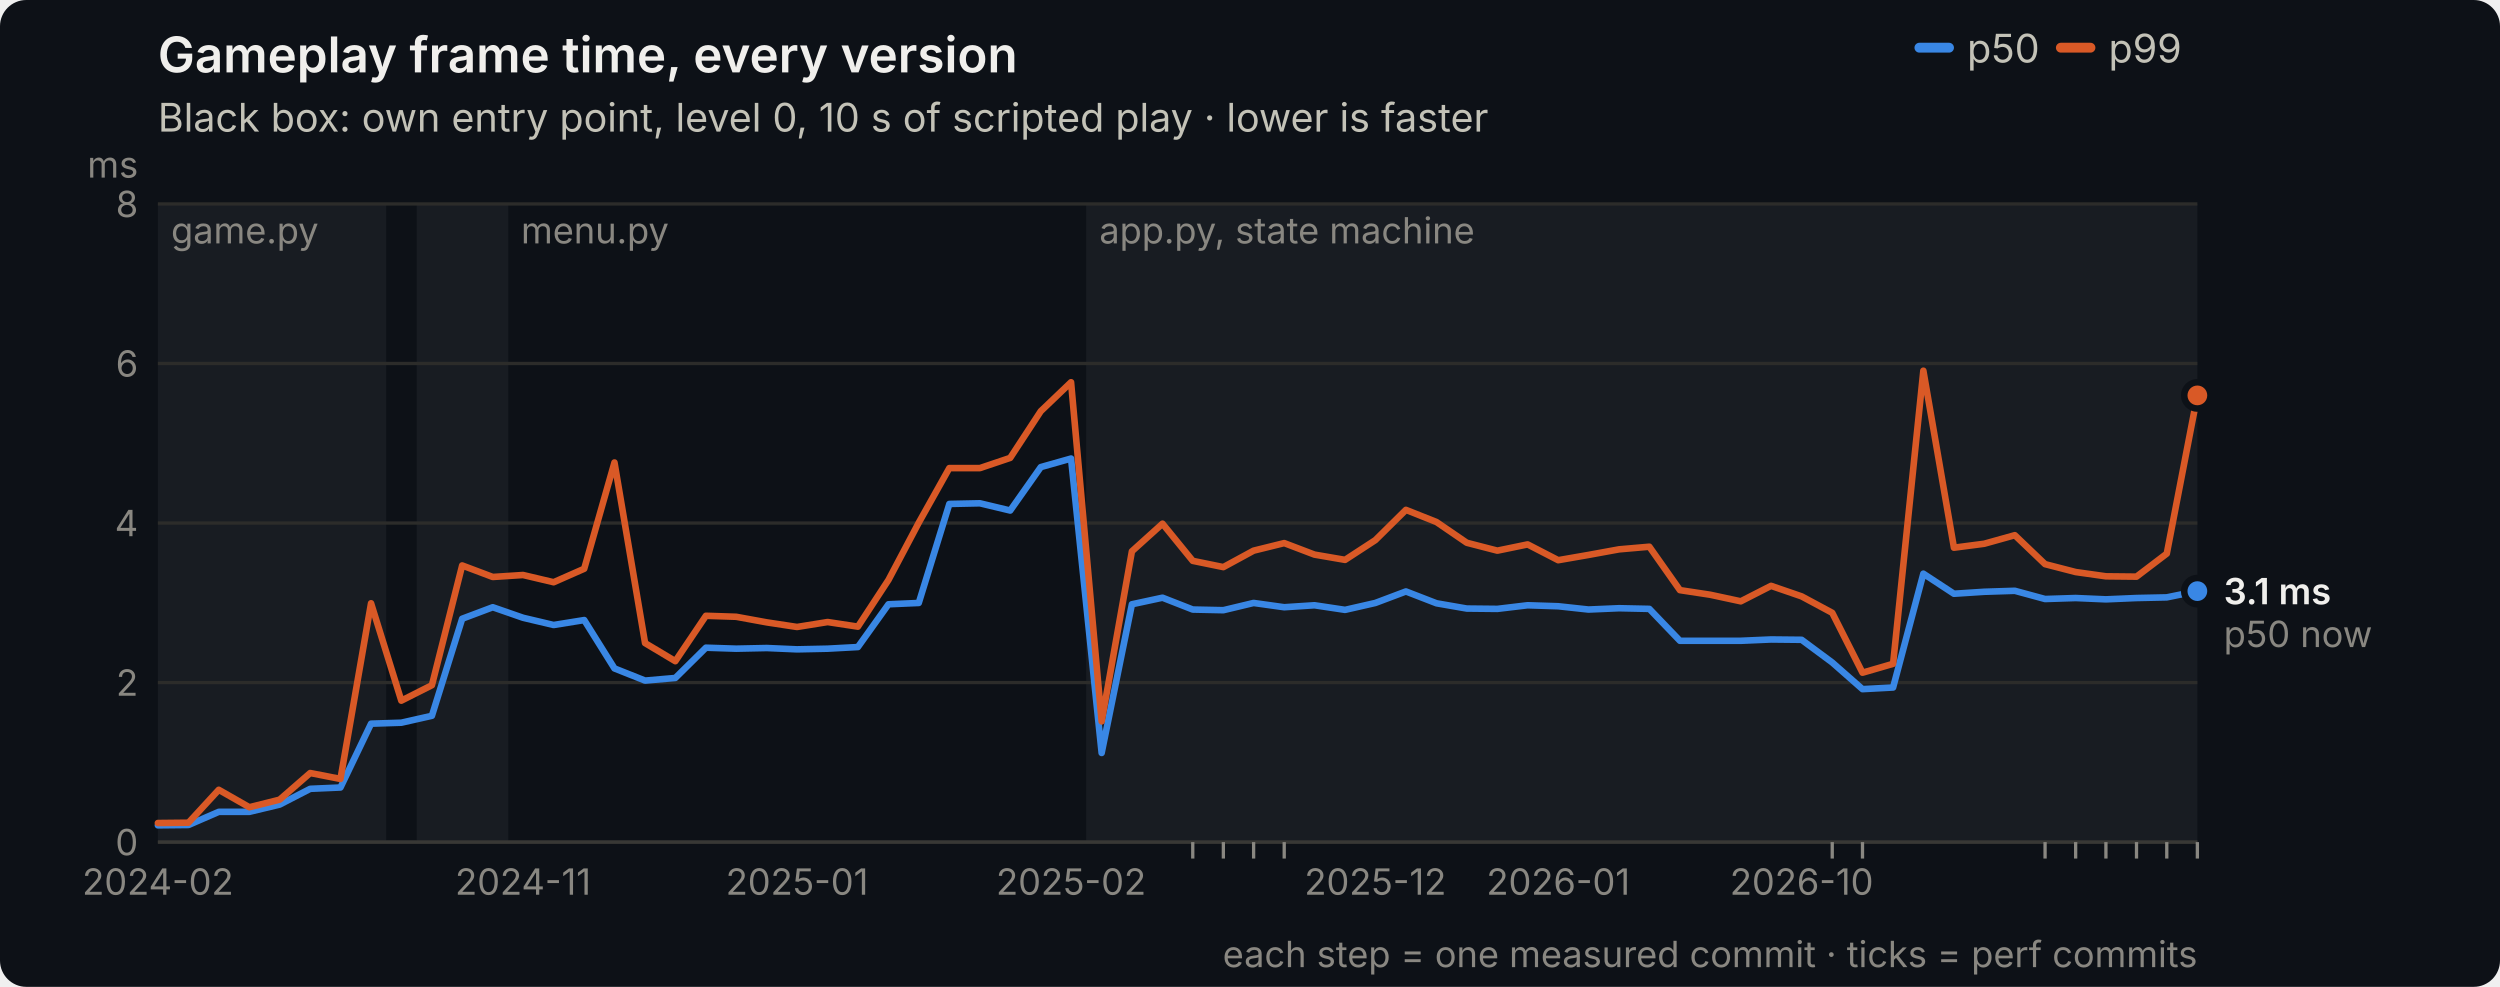
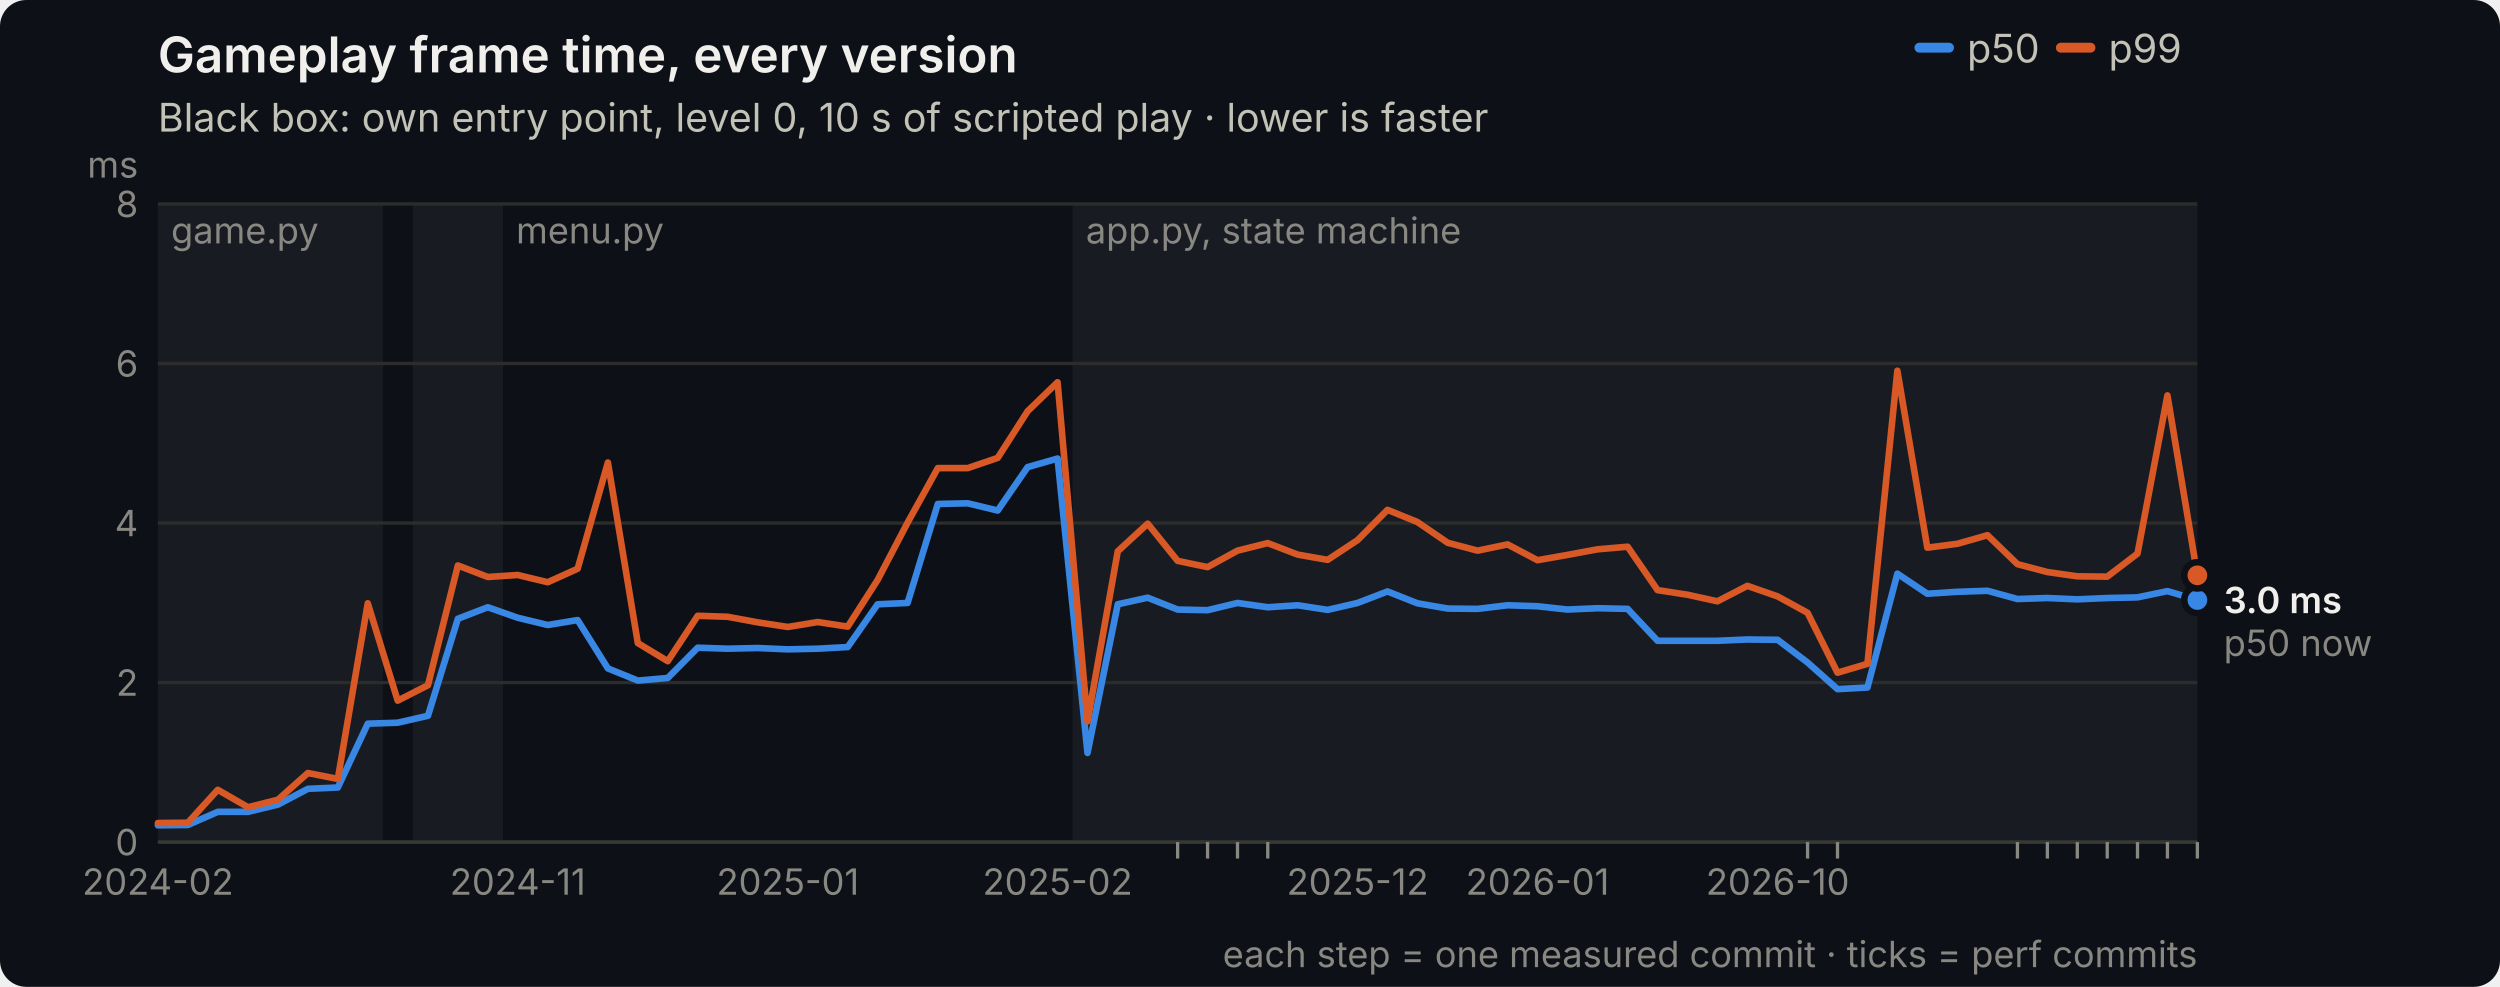
<svg xmlns="http://www.w3.org/2000/svg" viewBox="0 0 760 300" width="760" height="300" role="img">
  <style>text{font-family:system-ui,-apple-system,"Segoe UI",sans-serif}.t{font-size:15px;font-weight:600;fill:#f0efec} .s{font-size:12px;fill:#c3c2b7}.a{font-size:11px;fill:#898781} .v{font-size:11px;font-weight:600;fill:#f0efec}.g{stroke:#2c2c2a;stroke-width:1} .b{stroke:#383835;stroke-width:1}.band{fill:#ffffff;fill-opacity:0.05} .tick{stroke:#898781;stroke-width:1}.l1{stroke:#3987e5} .d1{fill:#3987e5} .l2{stroke:#d95926} .d2{fill:#d95926}.ring{stroke:#0d1117;stroke-width:2}</style>
  <rect width="100%" height="100%" rx="8" fill="#0d1117" />
  <text class="t" x="48" y="22">Gameplay frame time, every version</text>
  <text class="s" x="48" y="40">Black box: own entry point, level 0, 10 s of scripted play · lower is faster</text>
-   <rect class="band" x="48.0" y="62" width="69.4" height="194" />
+   <rect class="band" x="48.0" y="62" width="68.4" height="194" />
  <text class="a" x="52.0" y="74">game.py</text>
-   <rect class="band" x="126.7" y="62" width="27.8" height="194" />
-   <text class="a" x="158.4" y="74">menu.py</text>
-   <rect class="band" x="330.2" y="62" width="337.8" height="194" />
-   <text class="a" x="334.2" y="74">app.py, state machine</text>
+   <rect class="band" x="125.5" y="62" width="27.4" height="194" />
+   <text class="a" x="156.9" y="74">menu.py</text>
+   <rect class="band" x="326.1" y="62" width="341.9" height="194" />
+   <text class="a" x="330.1" y="74">app.py, state machine</text>
  <line class="g" x1="48" x2="668" y1="256.0" y2="256.0" />
  <text class="a" x="42" y="260.0" text-anchor="end">0</text>
  <line class="g" x1="48" x2="668" y1="207.5" y2="207.5" />
  <text class="a" x="42" y="211.5" text-anchor="end">2</text>
  <line class="g" x1="48" x2="668" y1="159.0" y2="159.0" />
  <text class="a" x="42" y="163.0" text-anchor="end">4</text>
  <line class="g" x1="48" x2="668" y1="110.5" y2="110.5" />
  <text class="a" x="42" y="114.5" text-anchor="end">6</text>
  <line class="g" x1="48" x2="668" y1="62.0" y2="62.0" />
  <text class="a" x="42" y="66.0" text-anchor="end">8</text>
  <text class="a" x="42" y="54" text-anchor="end">ms</text>
  <line class="b" x1="48" x2="668" y1="256" y2="256" />
  <text class="a" x="48.0" y="272" text-anchor="middle">2024-02</text>
-   <text class="a" x="159.0" y="272" text-anchor="middle">2024-11</text>
-   <text class="a" x="242.3" y="272" text-anchor="middle">2025-01</text>
-   <text class="a" x="325.6" y="272" text-anchor="middle">2025-02</text>
-   <line class="tick" x1="362.6" x2="362.6" y1="256" y2="261" />
-   <line class="tick" x1="371.9" x2="371.9" y1="256" y2="261" />
-   <line class="tick" x1="381.1" x2="381.1" y1="256" y2="261" />
-   <line class="tick" x1="390.4" x2="390.4" y1="256" y2="261" />
-   <text class="a" x="418.1" y="272" text-anchor="middle">2025-12</text>
-   <text class="a" x="473.7" y="272" text-anchor="middle">2026-01</text>
-   <text class="a" x="547.7" y="272" text-anchor="middle">2026-10</text>
-   <line class="tick" x1="557.0" x2="557.0" y1="256" y2="261" />
-   <line class="tick" x1="566.2" x2="566.2" y1="256" y2="261" />
-   <line class="tick" x1="621.7" x2="621.7" y1="256" y2="261" />
-   <line class="tick" x1="631.0" x2="631.0" y1="256" y2="261" />
-   <line class="tick" x1="640.2" x2="640.2" y1="256" y2="261" />
-   <line class="tick" x1="649.5" x2="649.5" y1="256" y2="261" />
-   <line class="tick" x1="658.7" x2="658.7" y1="256" y2="261" />
+   <text class="a" x="157.4" y="272" text-anchor="middle">2024-11</text>
+   <text class="a" x="239.5" y="272" text-anchor="middle">2025-01</text>
+   <text class="a" x="321.5" y="272" text-anchor="middle">2025-02</text>
+   <line class="tick" x1="358.0" x2="358.0" y1="256" y2="261" />
+   <line class="tick" x1="367.1" x2="367.1" y1="256" y2="261" />
+   <line class="tick" x1="376.2" x2="376.2" y1="256" y2="261" />
+   <line class="tick" x1="385.4" x2="385.4" y1="256" y2="261" />
+   <text class="a" x="412.7" y="272" text-anchor="middle">2025-12</text>
+   <text class="a" x="467.4" y="272" text-anchor="middle">2026-01</text>
+   <text class="a" x="540.4" y="272" text-anchor="middle">2026-10</text>
+   <line class="tick" x1="549.5" x2="549.5" y1="256" y2="261" />
+   <line class="tick" x1="558.6" x2="558.6" y1="256" y2="261" />
+   <line class="tick" x1="613.3" x2="613.3" y1="256" y2="261" />
+   <line class="tick" x1="622.4" x2="622.4" y1="256" y2="261" />
+   <line class="tick" x1="631.5" x2="631.5" y1="256" y2="261" />
+   <line class="tick" x1="640.6" x2="640.6" y1="256" y2="261" />
+   <line class="tick" x1="649.8" x2="649.8" y1="256" y2="261" />
+   <line class="tick" x1="658.9" x2="658.9" y1="256" y2="261" />
  <line class="tick" x1="668.0" x2="668.0" y1="256" y2="261" />
  <text class="a" x="668" y="294" text-anchor="end">each step = one measured commit · ticks = perf commits</text>
-   <path class="l1" d="M48.0,250.9 L57.3,250.8 L66.5,246.8 L75.8,246.8 L85.0,244.6 L94.3,239.8 L103.5,239.4 L112.8,220.0 L122.0,219.7 L131.3,217.6 L140.5,188.1 L149.8,184.6 L159.0,187.8 L168.3,190.0 L177.6,188.5 L186.8,203.2 L196.1,206.9 L205.3,206.1 L214.6,196.9 L223.8,197.2 L233.1,197.0 L242.3,197.4 L251.6,197.2 L260.8,196.7 L270.1,183.7 L279.3,183.3 L288.6,153.2 L297.9,153.0 L307.1,155.2 L316.4,142.0 L325.6,139.4 L334.9,228.9 L344.1,183.7 L353.4,181.7 L362.6,185.3 L371.9,185.5 L381.1,183.3 L390.4,184.6 L399.6,184.0 L408.9,185.4 L418.1,183.3 L427.4,179.8 L436.7,183.4 L445.9,185.0 L455.2,185.1 L464.4,184.0 L473.7,184.3 L482.9,185.3 L492.2,184.9 L501.4,185.1 L510.7,194.8 L519.9,194.8 L529.2,194.8 L538.4,194.4 L547.7,194.5 L557.0,201.4 L566.2,209.5 L575.5,209.0 L584.7,174.4 L594.0,180.5 L603.2,179.9 L612.5,179.6 L621.7,182.1 L631.0,181.8 L640.2,182.2 L649.5,181.8 L658.7,181.6 L668.0,179.7" fill="none" stroke-width="2" stroke-linejoin="round" stroke-linecap="round" />
-   <circle class="d1 ring" cx="668.0" cy="179.7" r="4" />
-   <text class="v" x="676.0" y="183.7">3.1 ms</text>
-   <text class="a" x="676.0" y="196.7">p50 now</text>
-   <path class="l2" d="M48.0,250.2 L57.3,250.1 L66.5,240.1 L75.8,245.4 L85.0,243.1 L94.3,235.0 L103.5,236.8 L112.8,183.4 L122.0,213.0 L131.3,208.3 L140.5,171.9 L149.8,175.4 L159.0,174.8 L168.3,177.0 L177.6,172.9 L186.8,140.6 L196.1,195.5 L205.3,201.0 L214.6,187.2 L223.8,187.5 L233.1,189.2 L242.3,190.6 L251.6,189.1 L260.8,190.5 L270.1,176.3 L279.3,158.9 L288.6,142.3 L297.9,142.3 L307.1,139.2 L316.4,125.0 L325.6,116.2 L334.9,219.3 L344.1,167.6 L353.4,159.2 L362.6,170.5 L371.9,172.4 L381.1,167.4 L390.4,165.1 L399.6,168.6 L408.9,170.2 L418.1,164.2 L427.4,155.0 L436.7,158.7 L445.9,165.0 L455.2,167.4 L464.4,165.5 L473.7,170.3 L482.9,168.7 L492.2,167.0 L501.4,166.2 L510.7,179.4 L519.9,180.8 L529.2,182.8 L538.4,178.1 L547.7,181.3 L557.0,186.3 L566.2,204.5 L575.5,201.8 L584.7,112.7 L594.0,166.5 L603.2,165.3 L612.5,162.7 L621.7,171.5 L631.0,173.9 L640.2,175.2 L649.5,175.3 L658.7,168.3 L668.0,120.2" fill="none" stroke-width="2" stroke-linejoin="round" stroke-linecap="round" />
-   <circle class="d2 ring" cx="668.0" cy="120.2" r="4" />
+   <path class="l1" d="M48.0,250.9 L57.1,250.8 L66.2,246.8 L75.4,246.8 L84.5,244.6 L93.6,239.8 L102.7,239.4 L111.8,220.0 L120.9,219.7 L130.1,217.6 L139.2,188.1 L148.3,184.6 L157.4,187.8 L166.5,190.0 L175.6,188.5 L184.8,203.2 L193.9,206.9 L203.0,206.1 L212.1,196.9 L221.2,197.2 L230.4,197.0 L239.5,197.4 L248.6,197.2 L257.7,196.7 L266.8,183.7 L275.9,183.3 L285.1,153.2 L294.2,153.0 L303.3,155.2 L312.4,142.0 L321.5,139.4 L330.6,228.9 L339.8,183.7 L348.9,181.7 L358.0,185.3 L367.1,185.5 L376.2,183.3 L385.4,184.6 L394.5,184.0 L403.6,185.4 L412.7,183.3 L421.8,179.8 L430.9,183.4 L440.1,185.0 L449.2,185.1 L458.3,184.0 L467.4,184.3 L476.5,185.3 L485.6,184.9 L494.8,185.1 L503.9,194.8 L513.0,194.8 L522.1,194.8 L531.2,194.4 L540.4,194.5 L549.5,201.4 L558.6,209.5 L567.7,209.0 L576.8,174.4 L585.9,180.5 L595.1,179.9 L604.2,179.6 L613.3,182.1 L622.4,181.8 L631.5,182.2 L640.6,181.8 L649.8,181.6 L658.9,179.7 L668.0,182.4" fill="none" stroke-width="2" stroke-linejoin="round" stroke-linecap="round" />
+   <circle class="d1 ring" cx="668.0" cy="182.4" r="4" />
+   <text class="v" x="676.0" y="186.4">3.0 ms</text>
+   <text class="a" x="676.0" y="199.4">p50 now</text>
+   <path class="l2" d="M48.0,250.2 L57.1,250.1 L66.2,240.1 L75.4,245.4 L84.5,243.1 L93.6,235.0 L102.7,236.8 L111.8,183.4 L120.9,213.0 L130.1,208.3 L139.2,171.9 L148.3,175.4 L157.4,174.8 L166.5,177.0 L175.6,172.9 L184.8,140.6 L193.9,195.5 L203.0,201.0 L212.1,187.2 L221.2,187.5 L230.4,189.2 L239.5,190.6 L248.6,189.1 L257.7,190.5 L266.8,176.3 L275.9,158.9 L285.1,142.3 L294.2,142.3 L303.3,139.2 L312.4,125.0 L321.5,116.2 L330.6,219.3 L339.8,167.6 L348.9,159.2 L358.0,170.5 L367.1,172.4 L376.2,167.4 L385.4,165.1 L394.5,168.6 L403.6,170.2 L412.7,164.2 L421.8,155.0 L430.9,158.7 L440.1,165.0 L449.2,167.4 L458.3,165.5 L467.4,170.3 L476.5,168.7 L485.6,167.0 L494.8,166.2 L503.9,179.4 L513.0,180.8 L522.1,182.8 L531.2,178.1 L540.4,181.3 L549.5,186.3 L558.6,204.5 L567.7,201.8 L576.8,112.7 L585.9,166.5 L595.1,165.3 L604.2,162.7 L613.3,171.5 L622.4,173.9 L631.5,175.2 L640.6,175.3 L649.8,168.3 L658.9,120.2 L668.0,174.9" fill="none" stroke-width="2" stroke-linejoin="round" stroke-linecap="round" />
+   <circle class="d2 ring" cx="668.0" cy="174.9" r="4" />
  <rect class="d2" x="625.0" y="13" width="12" height="3" rx="1.5" />
  <text class="s" x="641.0" y="19">p99</text>
  <rect class="d1" x="582.0" y="13" width="12" height="3" rx="1.5" />
  <text class="s" x="598.0" y="19">p50</text>
</svg>
